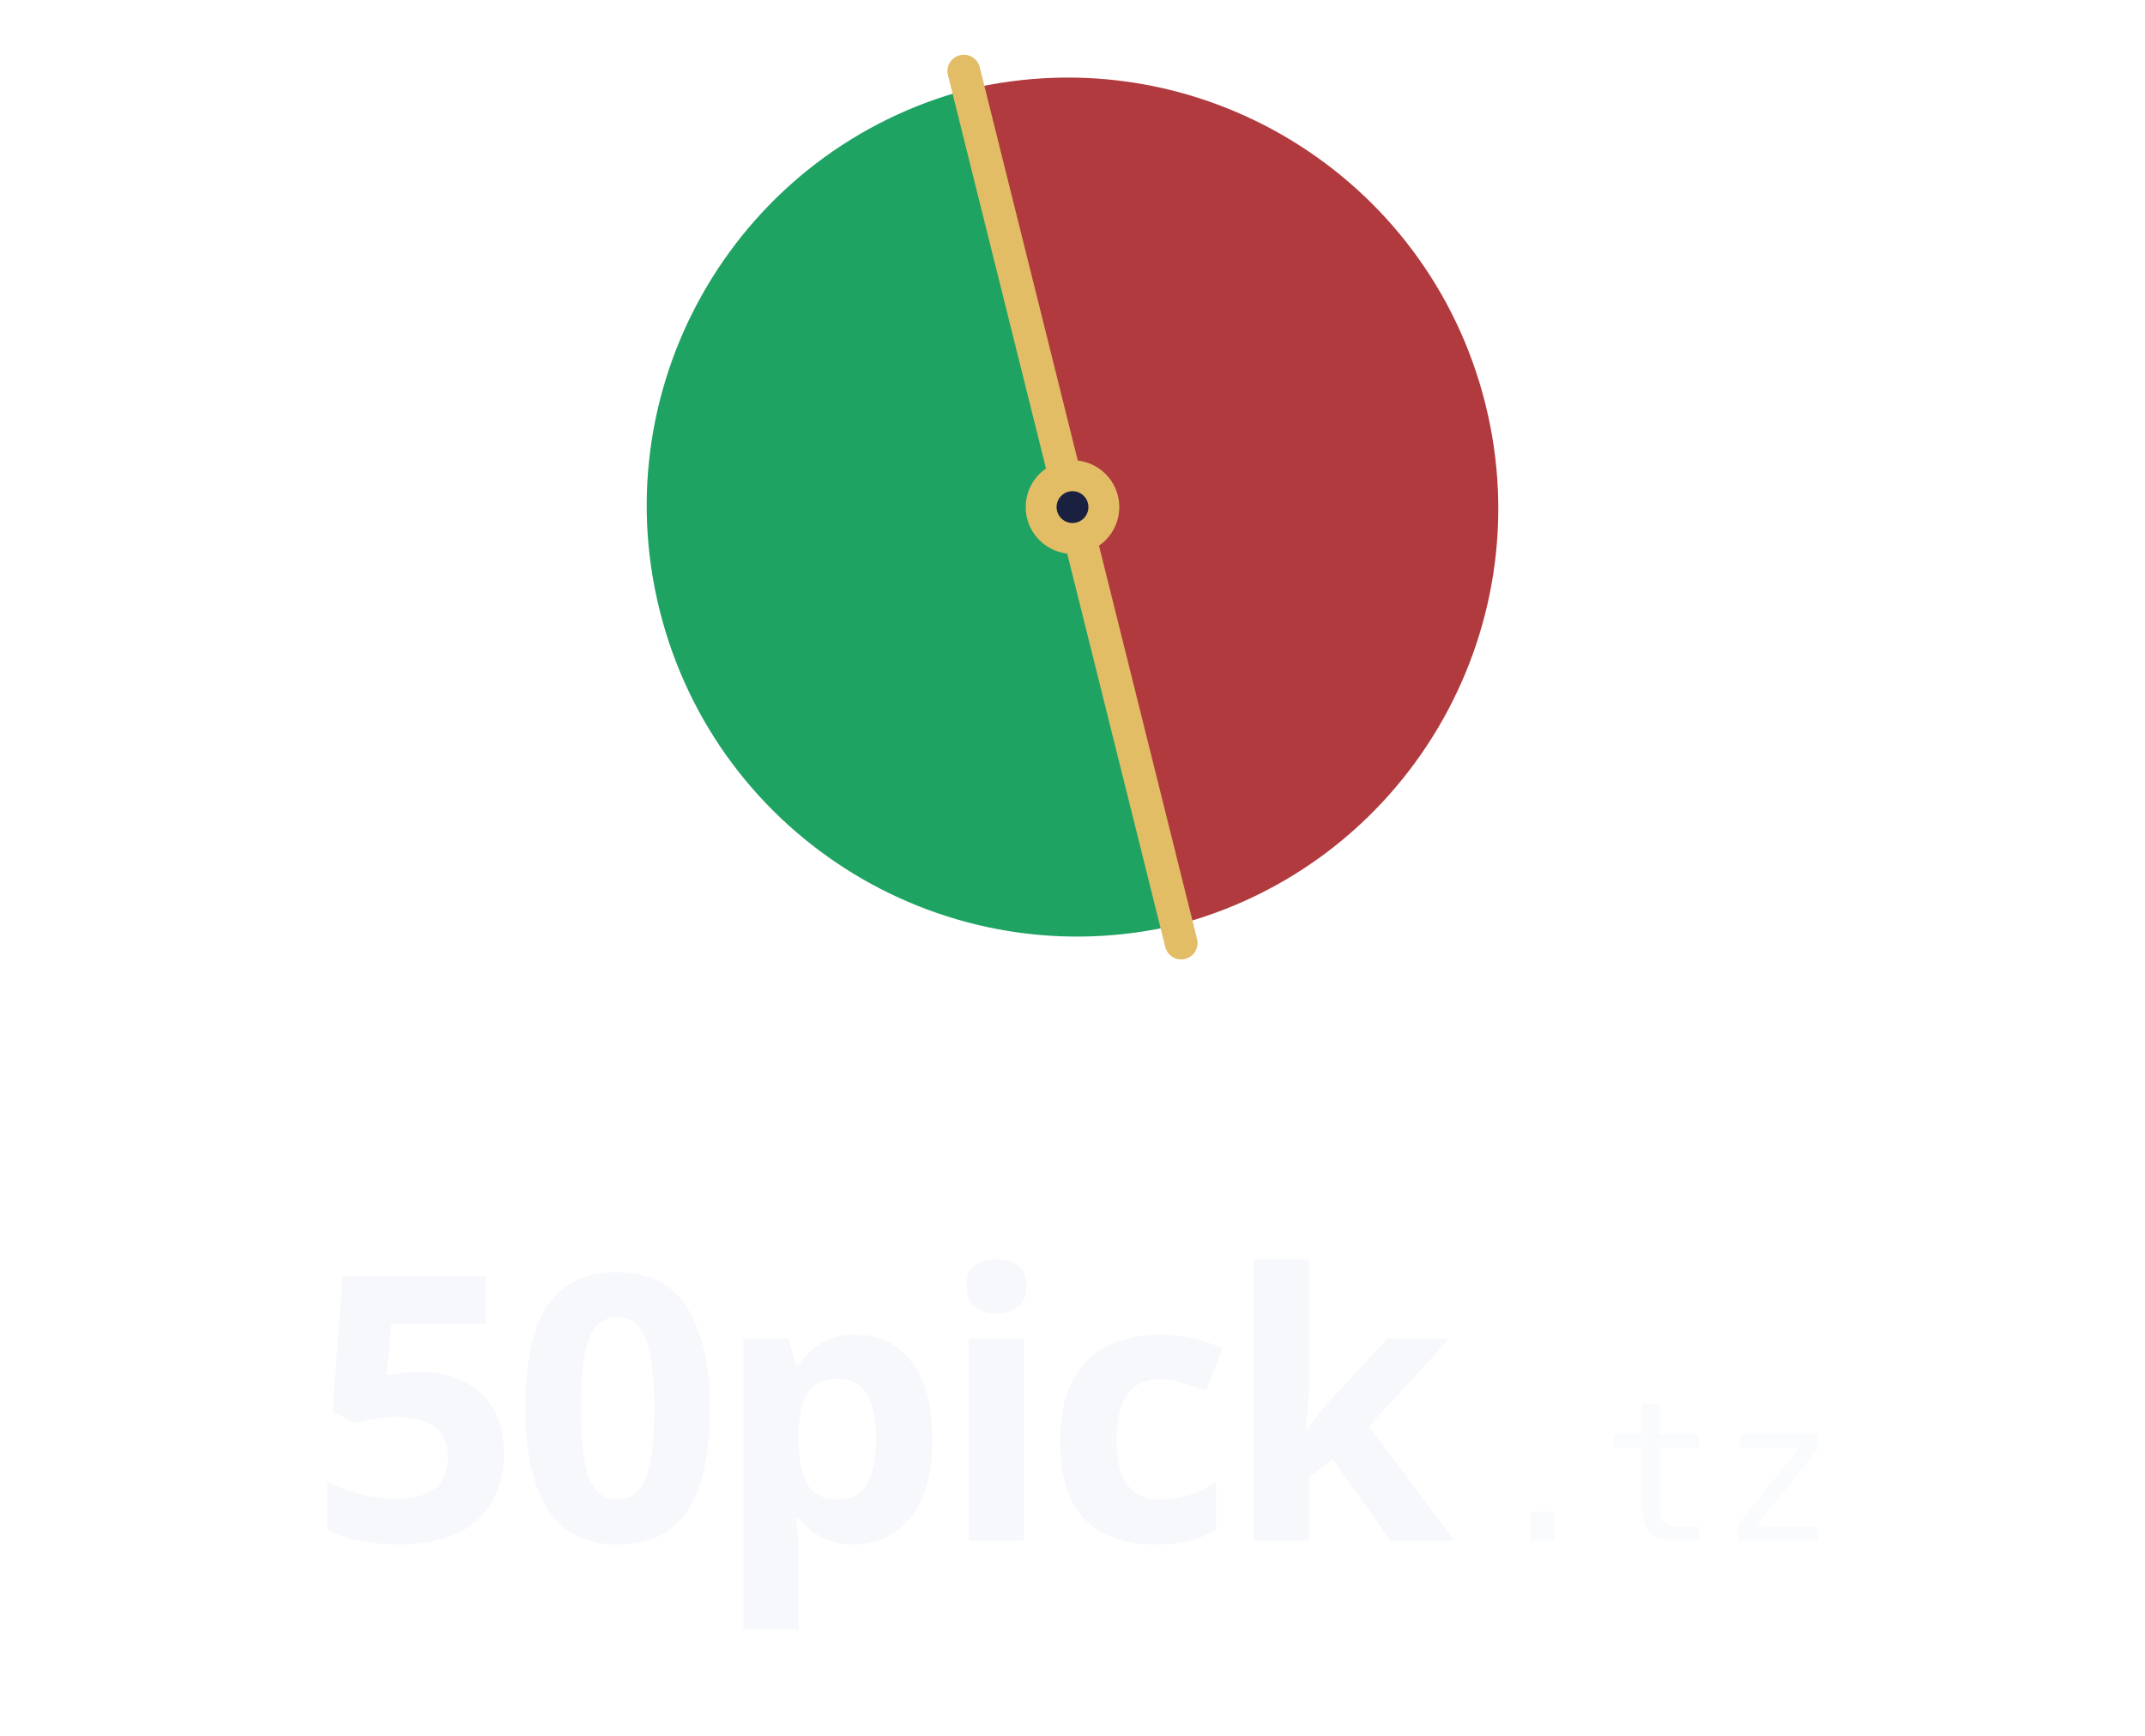
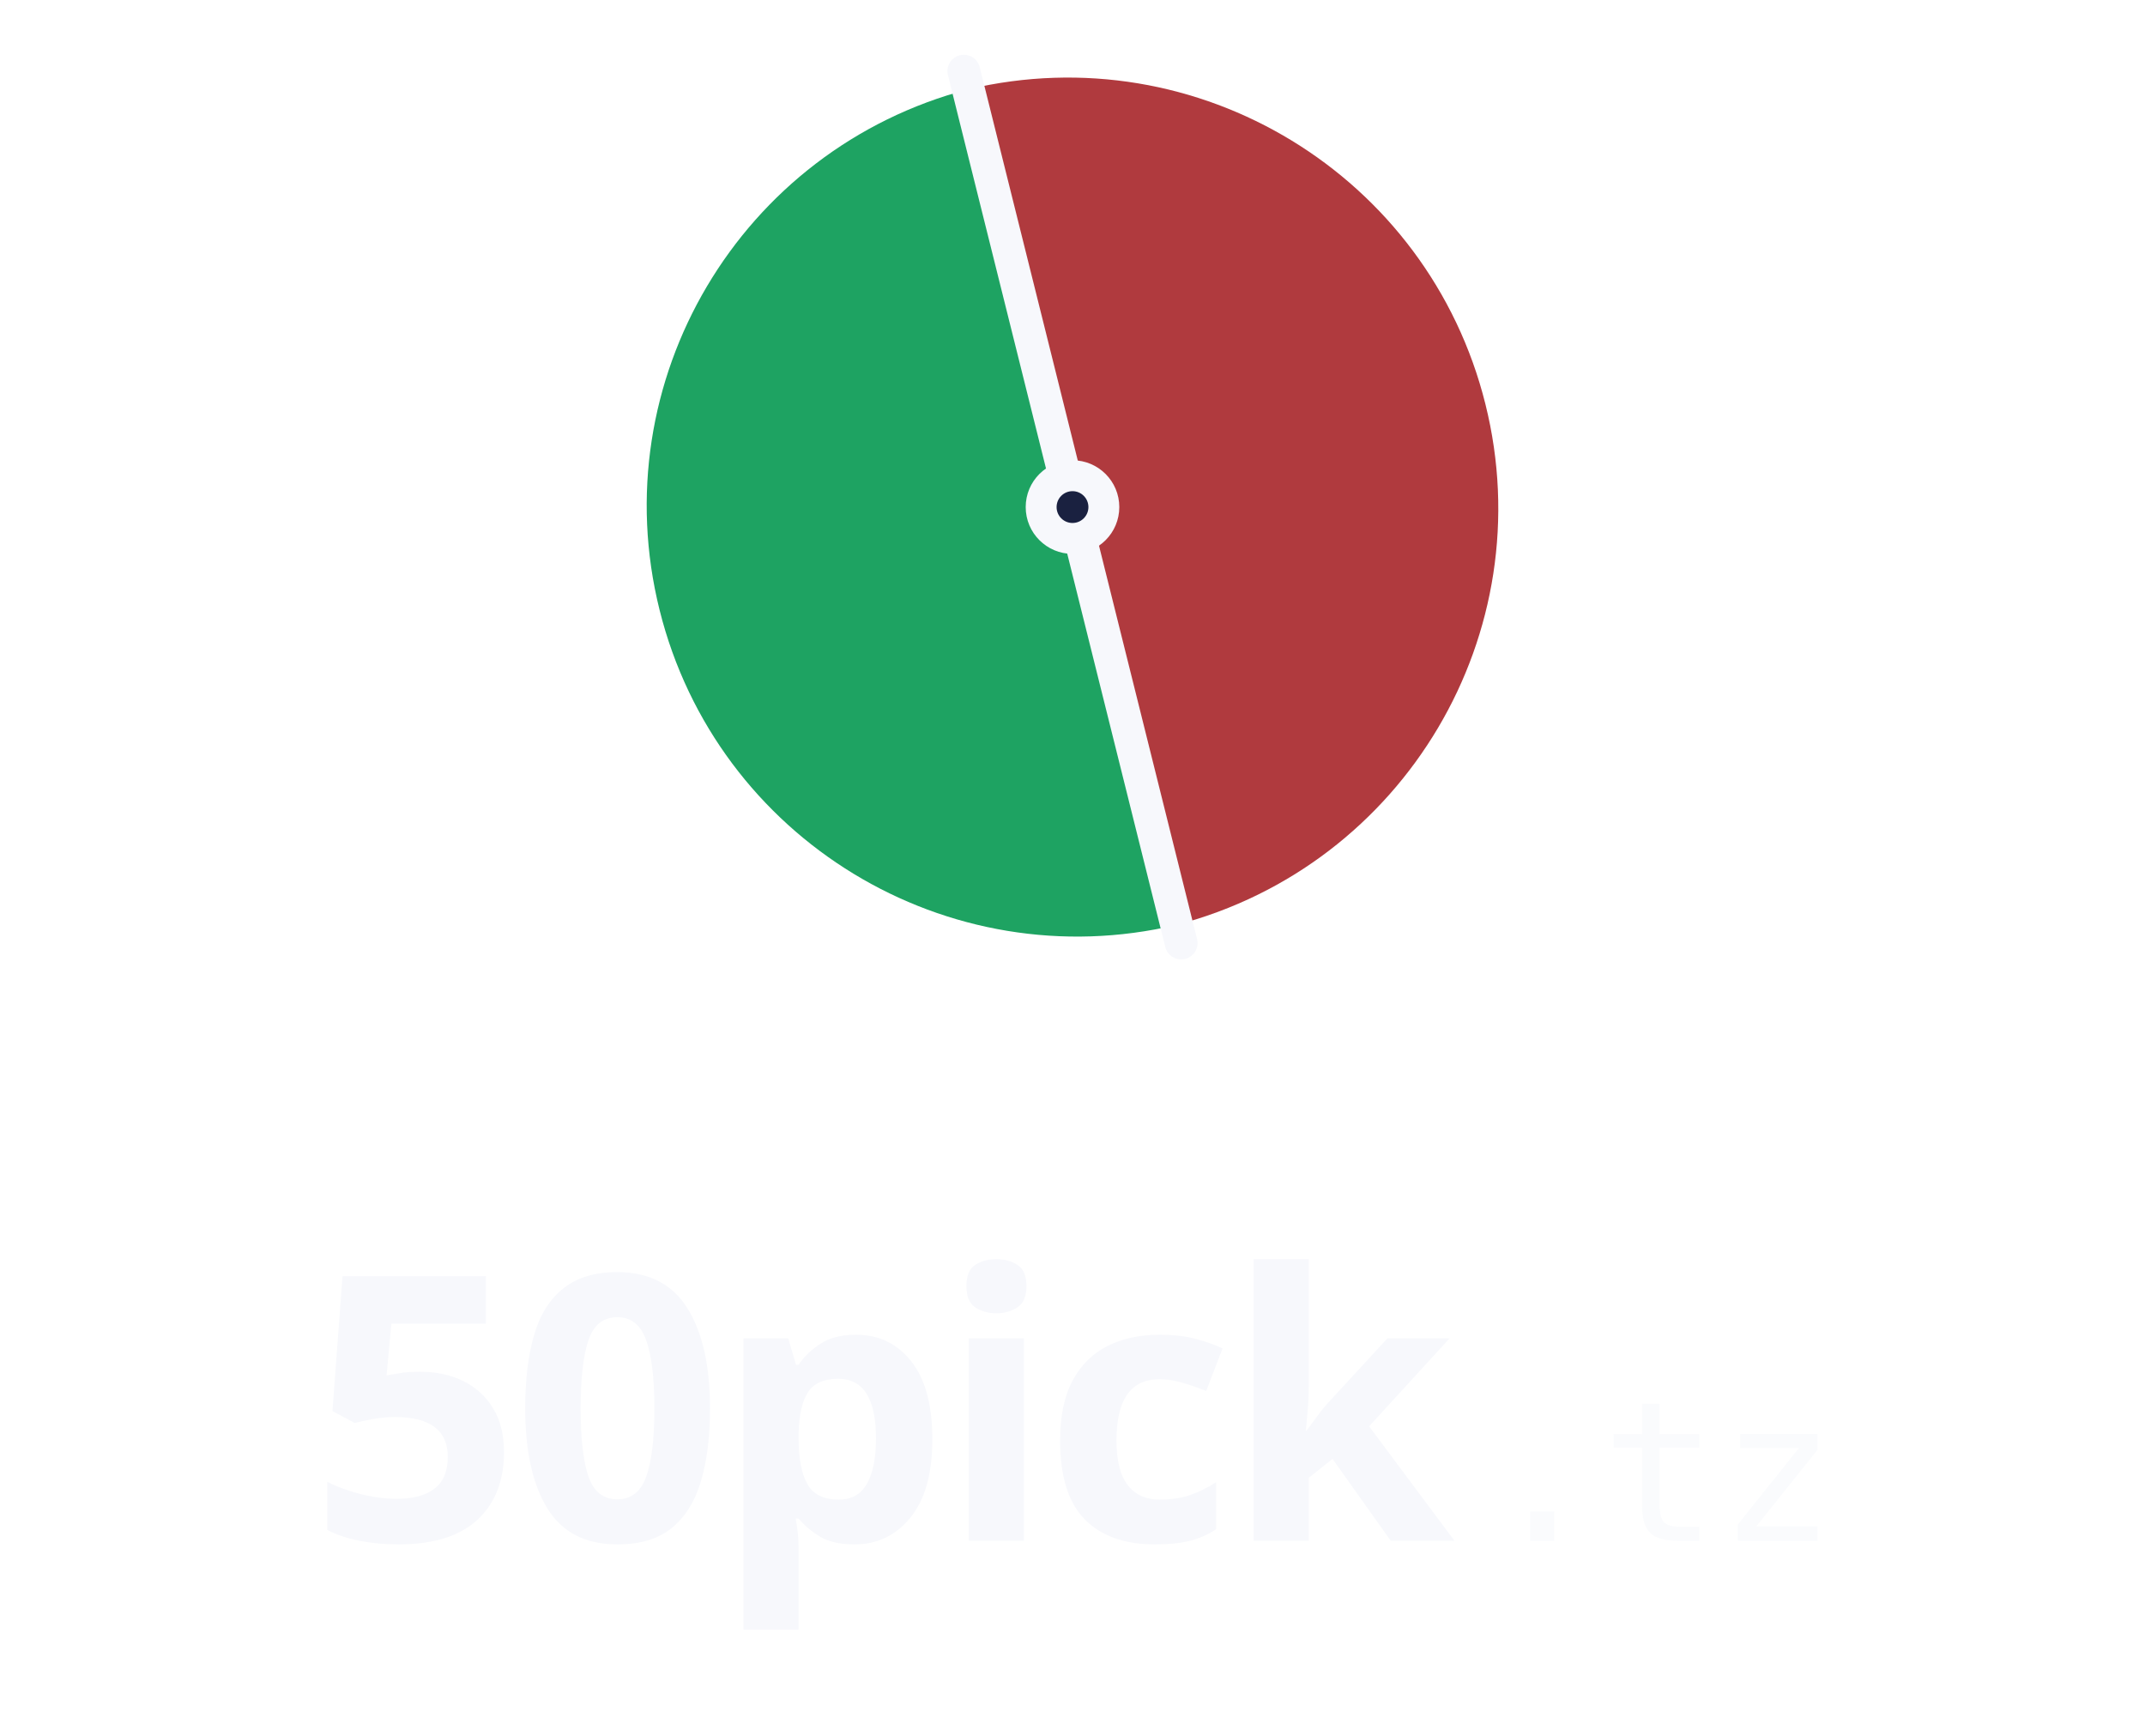
<svg xmlns="http://www.w3.org/2000/svg" viewBox="0 0 220 178">
  <g transform="translate(62,4) scale(0.96)">
    <path d="M 38.87 5.37 A 46 46 0 0 0 61.13 94.63 Z" fill="#1EA362" />
    <path d="M 38.87 5.37 A 46 46 0 0 1 61.13 94.63 Z" fill="#B03A3E" />
-     <line x1="38.39" y1="3.43" x2="61.61" y2="96.57" stroke="#E3BC66" stroke-width="3.5" stroke-linecap="round" />
-     <circle cx="50" cy="50" r="5" fill="#E3BC66" />
+     <line x1="38.39" y1="3.43" x2="61.61" y2="96.57" stroke="#F7F8FC" stroke-width="3.5" stroke-linecap="round" />
+     <circle cx="50" cy="50" r="5" fill="#F7F8FC" />
    <circle cx="50" cy="50" r="1.7" fill="#1A2140" />
  </g>
  <text x="110" y="158" text-anchor="middle" font-family="Sora, ui-sans-serif, sans-serif" font-weight="700" font-size="38" letter-spacing="-0.025em" fill="#F7F8FC">50pick<tspan dx="3" font-family="'JetBrains Mono', ui-monospace, monospace" font-weight="500" font-size="20" fill="#F7F8FC" fill-opacity="0.62" letter-spacing="0">.tz</tspan>
  </text>
</svg>
